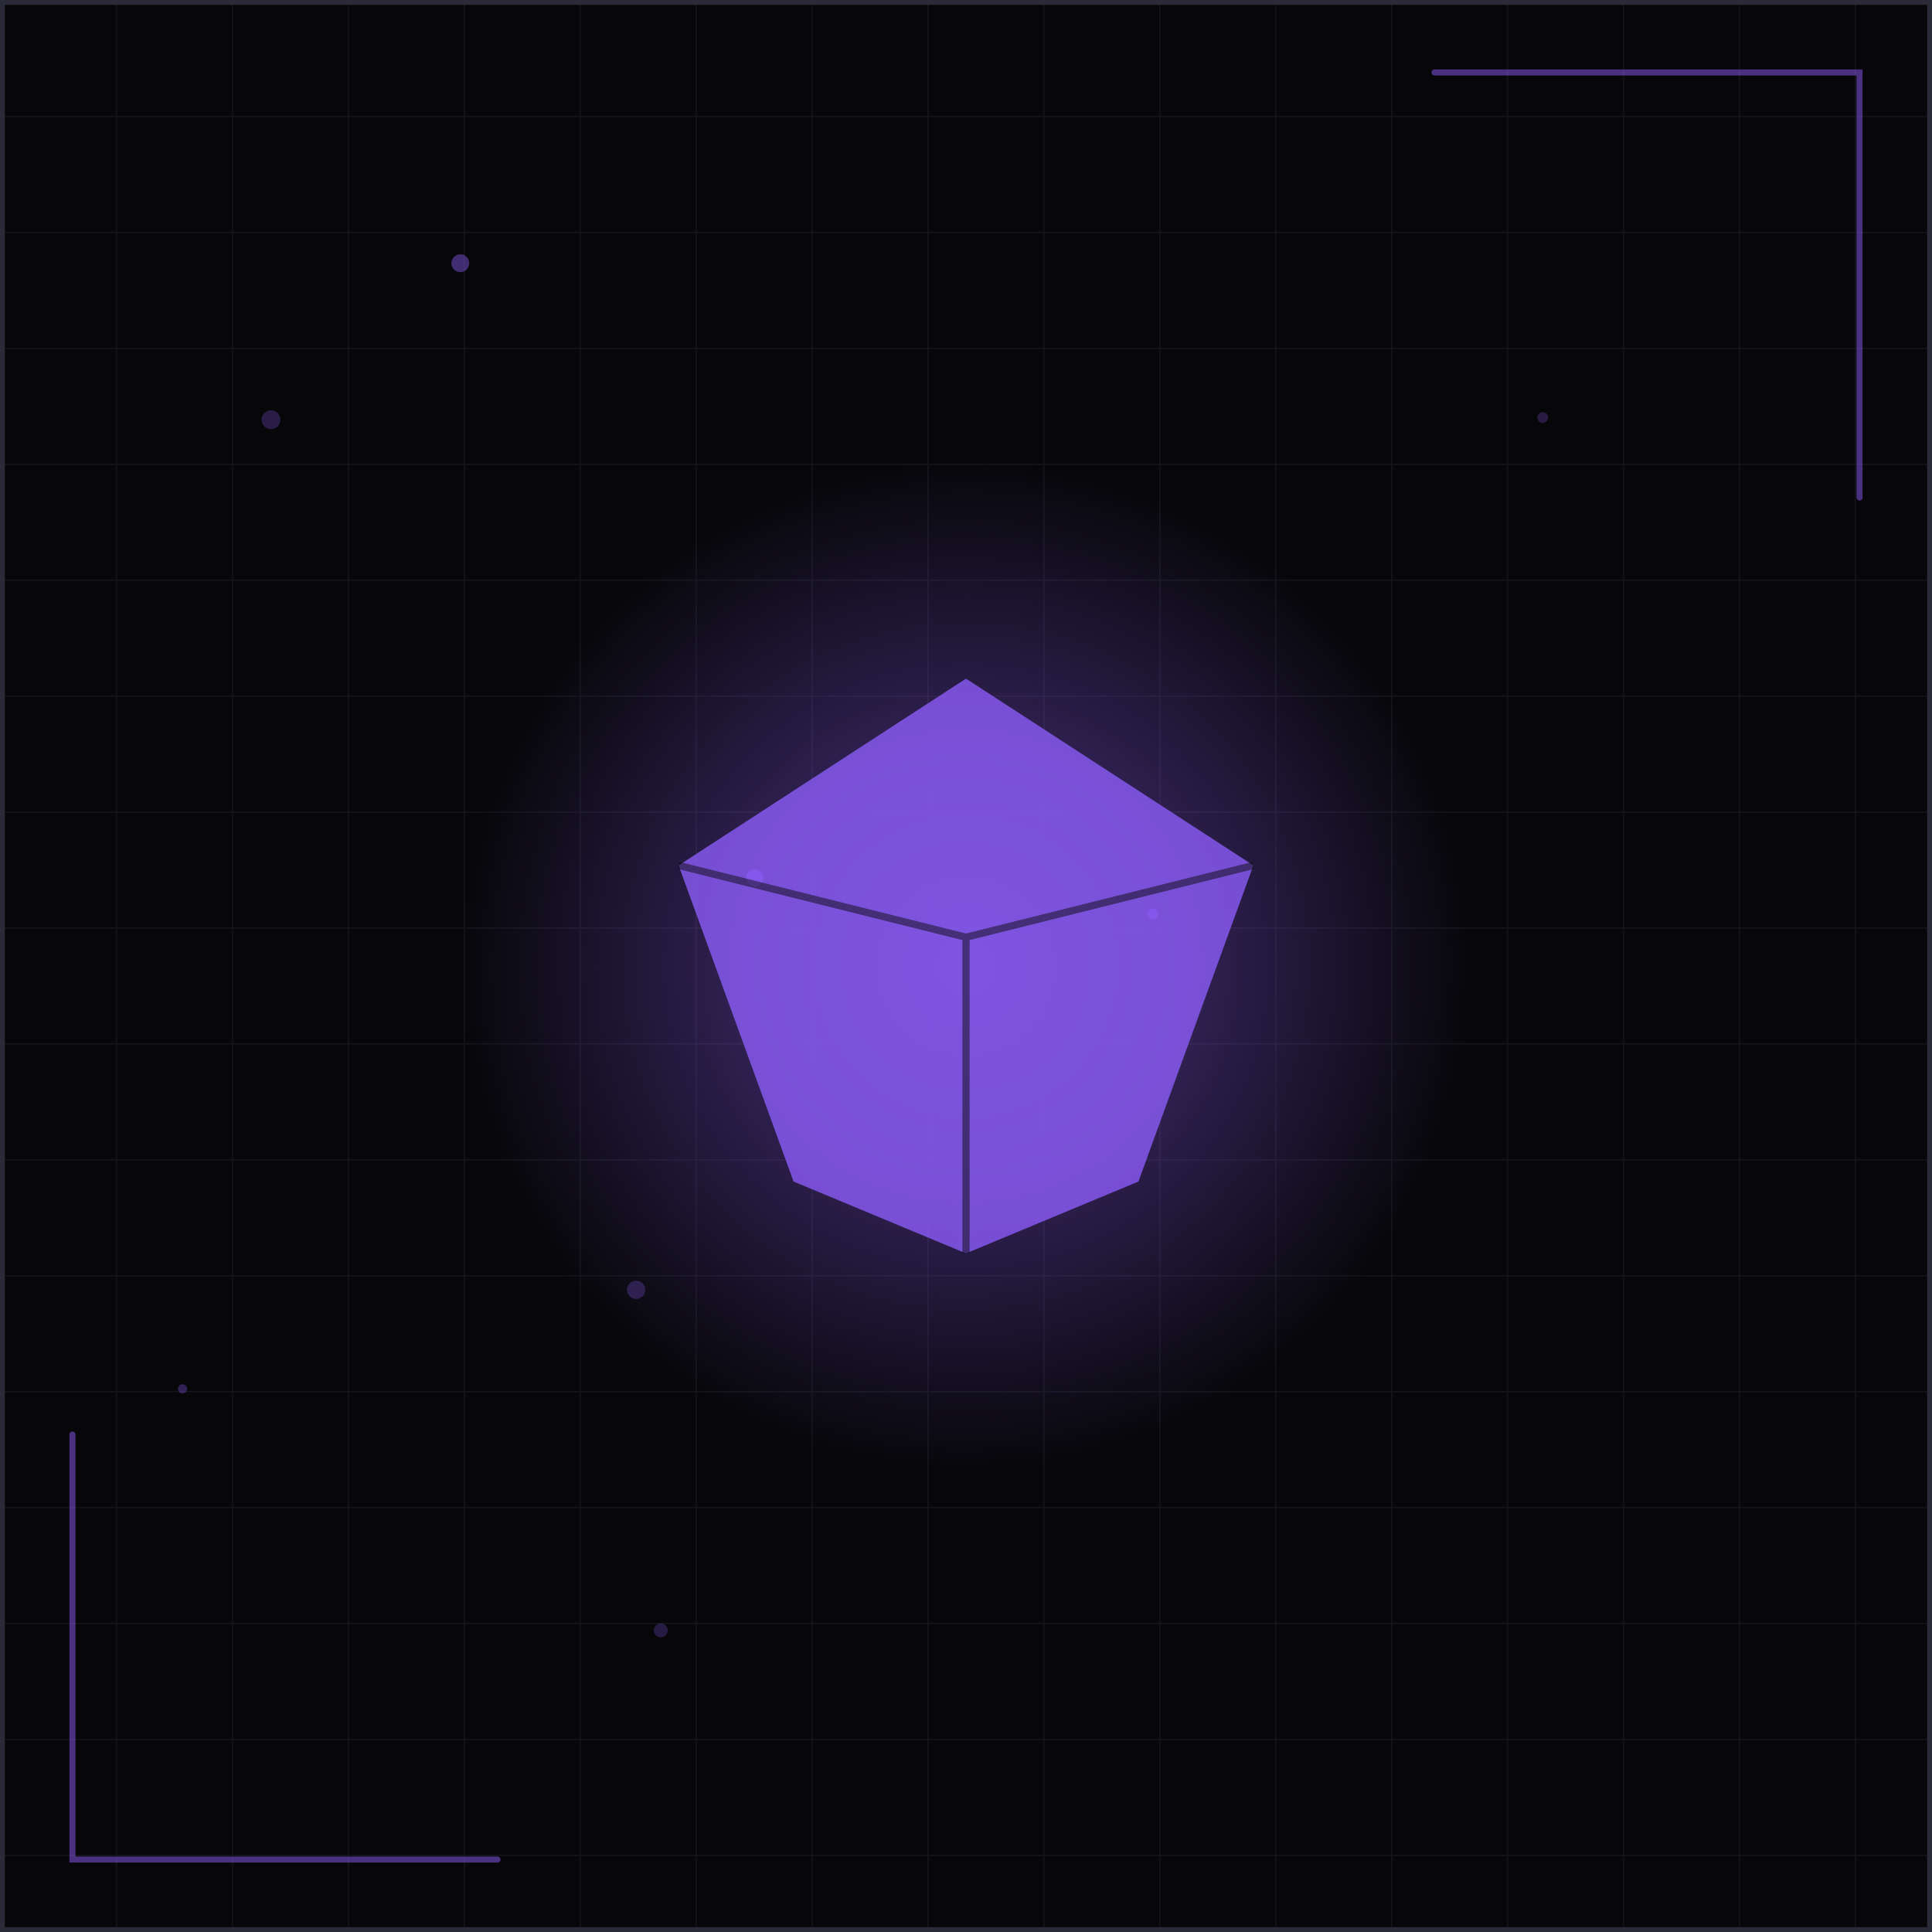
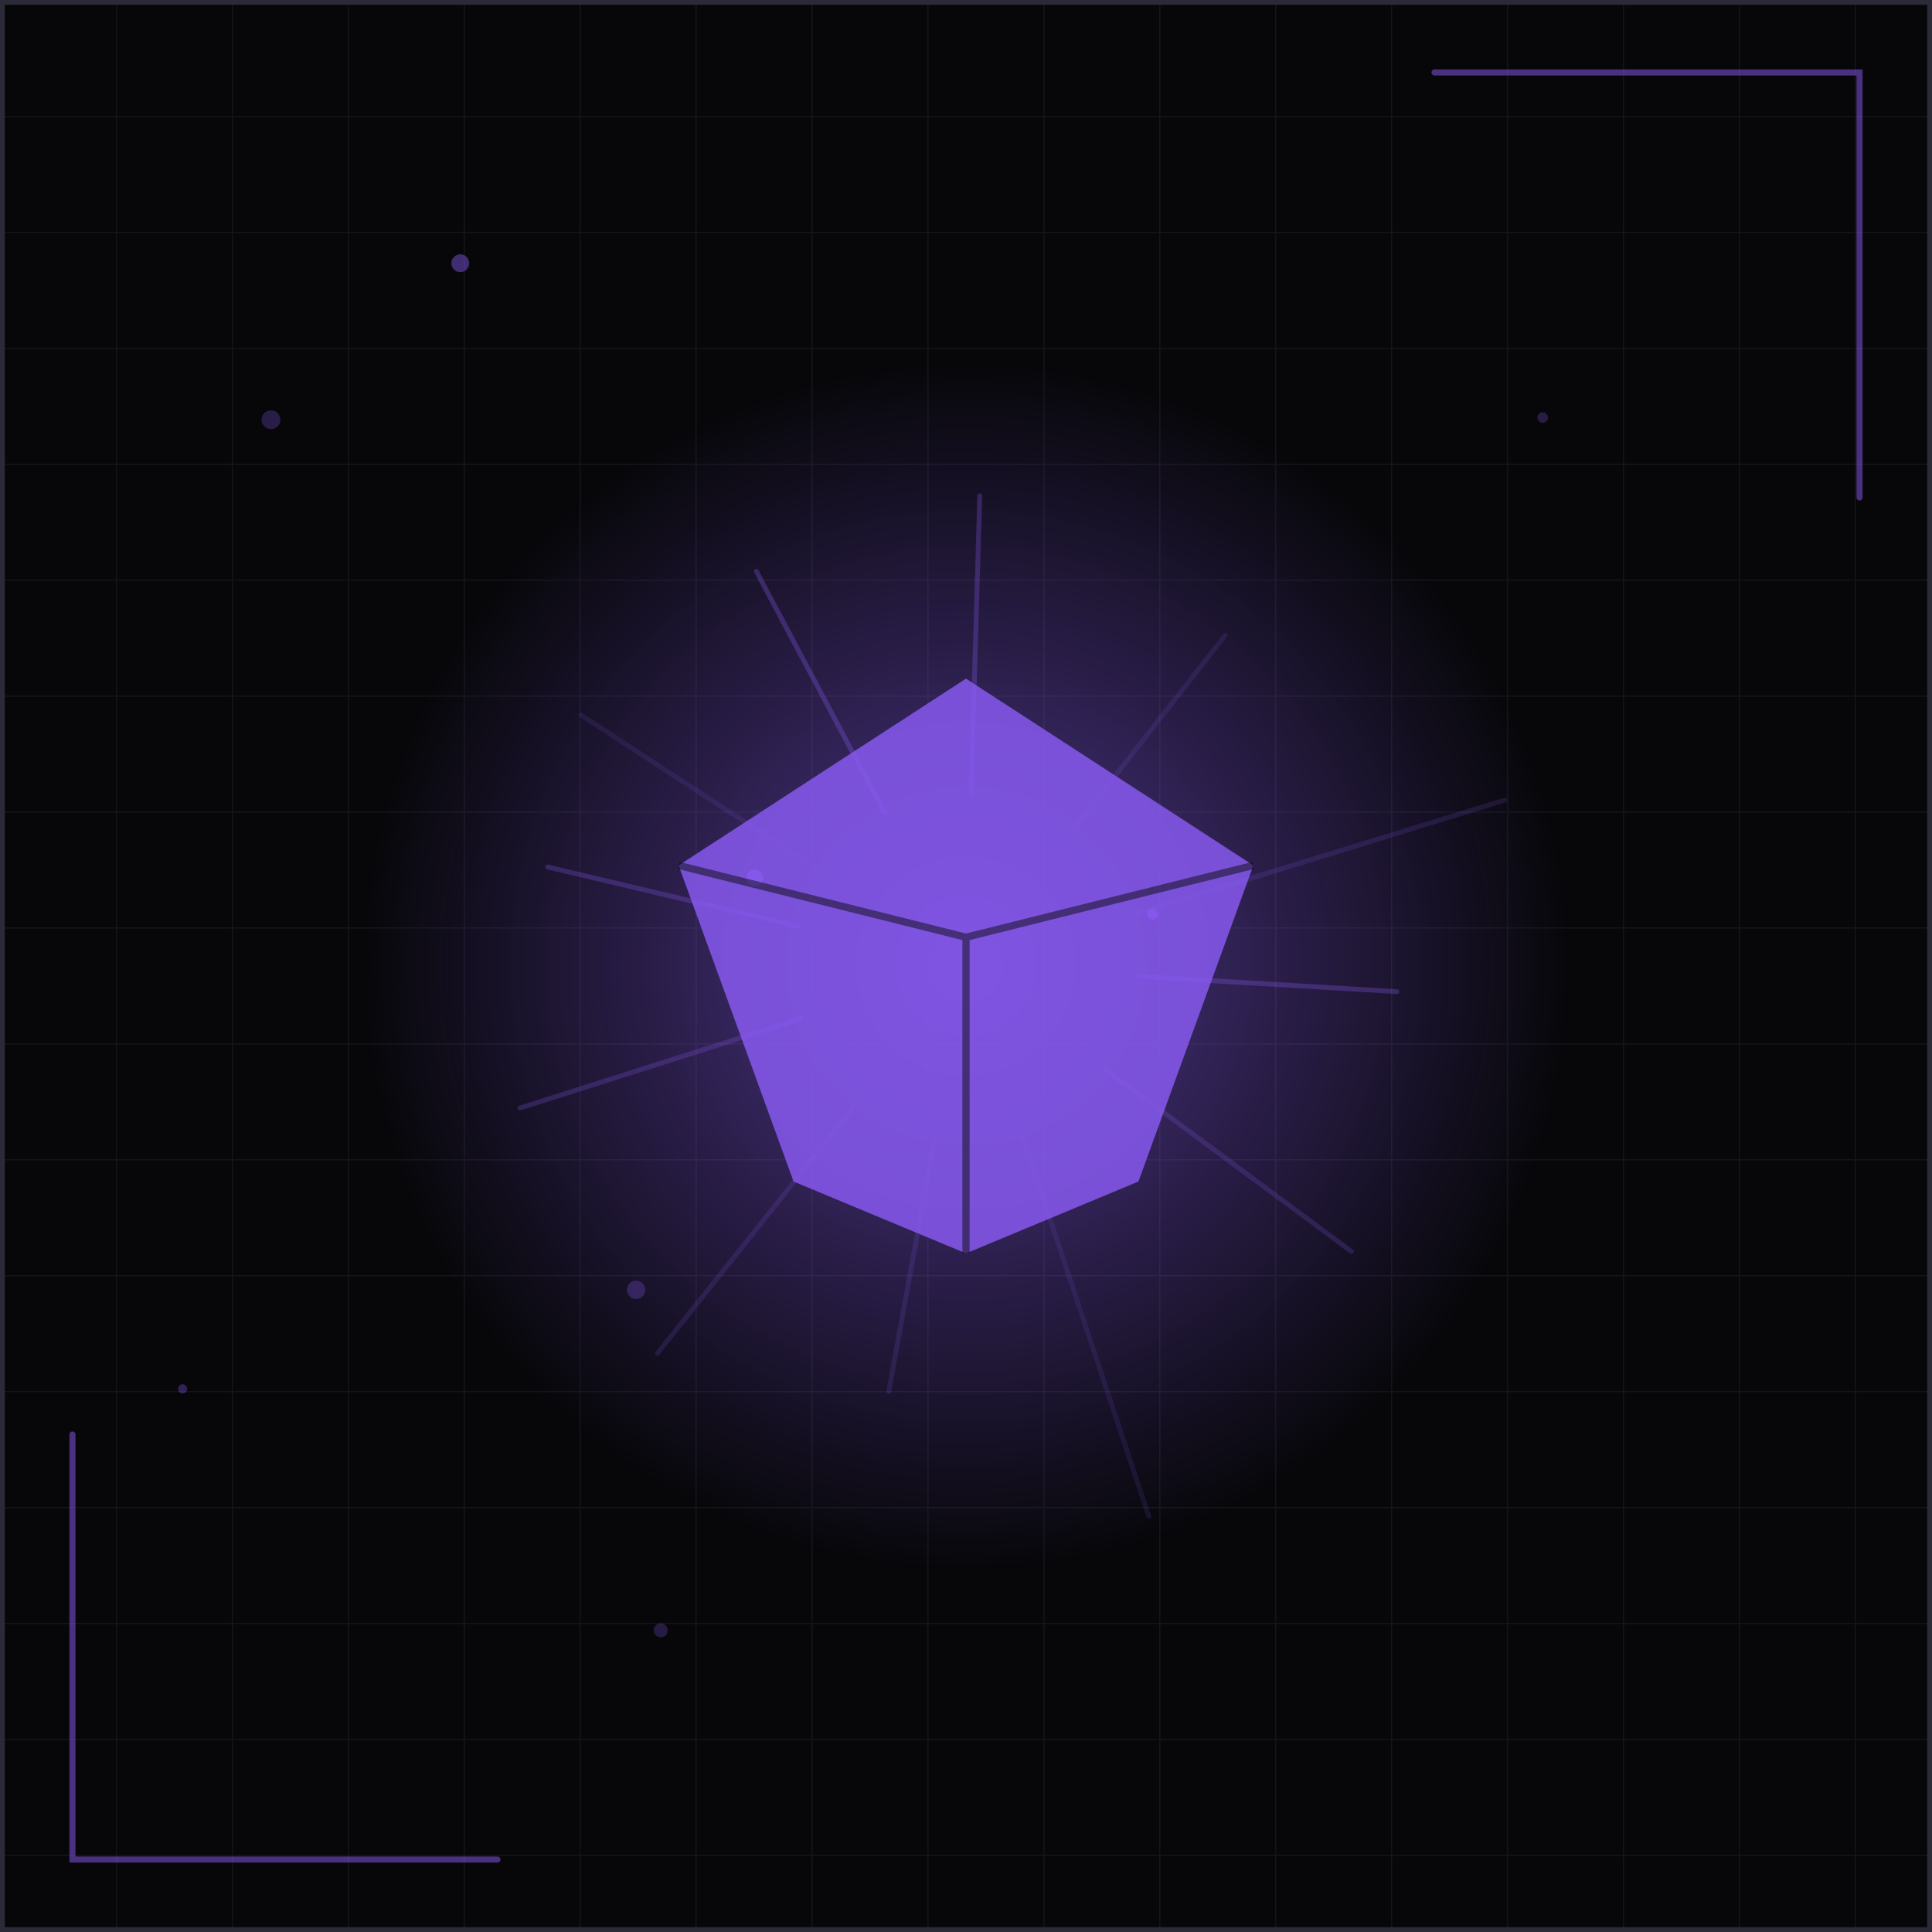
<svg xmlns="http://www.w3.org/2000/svg" width="800" height="800" viewBox="0 0 800 800">
  <rect width="800" height="800" fill="#07070a" />
  <defs>
    <pattern id="grid" width="48" height="48" patternUnits="userSpaceOnUse">
      <path d="M 48 0 L 0 0 0 48" fill="none" stroke="#2a2a38" stroke-width="1" opacity="0.35" />
    </pattern>
  </defs>
  <rect width="800" height="800" fill="url(#grid)" />
  <defs>
    <radialGradient id="glow1" cx="50%" cy="50%" r="50%">
      <stop offset="0%" stop-color="#8b5cf6" stop-opacity="0.55" />
      <stop offset="100%" stop-color="#8b5cf6" stop-opacity="0" />
    </radialGradient>
  </defs>
-   <circle cx="400" cy="400" r="210" fill="url(#glow1)" />
+   <circle cx="400" cy="400" r="252" fill="url(#glow1)" />
+   <g opacity="0.4" stroke="#8b5cf6" stroke-width="2" stroke-linecap="round">
+     <line x1="471.6" y1="404.3" x2="578.4" y2="410.6" opacity="0.70" />
+     <line x1="457.6" y1="442.7" x2="559.6" y2="518.2" opacity="0.48" />
+     <line x1="422.6" y1="468.0" x2="475.7" y2="627.9" opacity="0.30" />
+     <line x1="387.2" y1="470.5" x2="368.0" y2="576.3" opacity="0.37" />
+     <line x1="355.3" y1="456.1" x2="272.2" y2="560.4" opacity="0.39" />
+     <line x1="331.7" y1="421.8" x2="215.3" y2="458.8" opacity="0.58" />
+     <line x1="330.2" y1="383.5" x2="226.8" y2="359.0" opacity="0.65" />
+     <line x1="339.9" y1="360.9" x2="240.6" y2="296.1" opacity="0.30" />
+     <line x1="366.4" y1="336.7" x2="313.2" y2="236.6" opacity="0.73" />
+     <line x1="402.1" y1="328.4" x2="405.7" y2="205.3" opacity="0.67" />
+     <line x1="444.2" y1="343.6" x2="507.3" y2="263.1" opacity="0.32" />
+     <line x1="468.5" y1="378.9" x2="623.1" y2="331.3" opacity="0.38" />
+   </g>
  <circle cx="190.6" cy="109.0" r="3.7" fill="#8b5cf6" opacity="0.43" />
  <circle cx="312.5" cy="363.5" r="3.5" fill="#8b5cf6" opacity="0.66" />
  <circle cx="75.6" cy="575.1" r="1.9" fill="#8b5cf6" opacity="0.32" />
  <circle cx="477.3" cy="378.5" r="2.2" fill="#8b5cf6" opacity="0.63" />
  <circle cx="263.4" cy="534.1" r="3.8" fill="#8b5cf6" opacity="0.26" />
  <circle cx="638.8" cy="172.9" r="2.2" fill="#8b5cf6" opacity="0.25" />
  <circle cx="112.2" cy="173.8" r="3.9" fill="#8b5cf6" opacity="0.26" />
  <circle cx="273.6" cy="675.1" r="2.9" fill="#8b5cf6" opacity="0.24" />
  <g transform="translate(400 400)" opacity="0.95">
    <path d="M -119 -41.65 L 0 -119 L 119 -41.65 L 71.4 89.25 L 0 119 L -71.4 89.25 Z" fill="#8b5cf6" opacity="0.85" />
    <path d="M -119 -41.65 L 0 -11.9 L 119 -41.65 M 0 -11.9 L 0 119" fill="none" stroke="#07070a" stroke-width="3" opacity="0.5" />
  </g>
  <g opacity="0.5" stroke="#8b5cf6" stroke-width="2.5" stroke-linecap="round">
    <path d="M 594 30 L 770 30 L 770 206" fill="none" />
    <path d="M 30 594 L 30 770 L 206 770" fill="none" />
  </g>
  <rect x="1" y="1" width="798" height="798" fill="none" stroke="#2a2a38" stroke-width="2" />
</svg>
